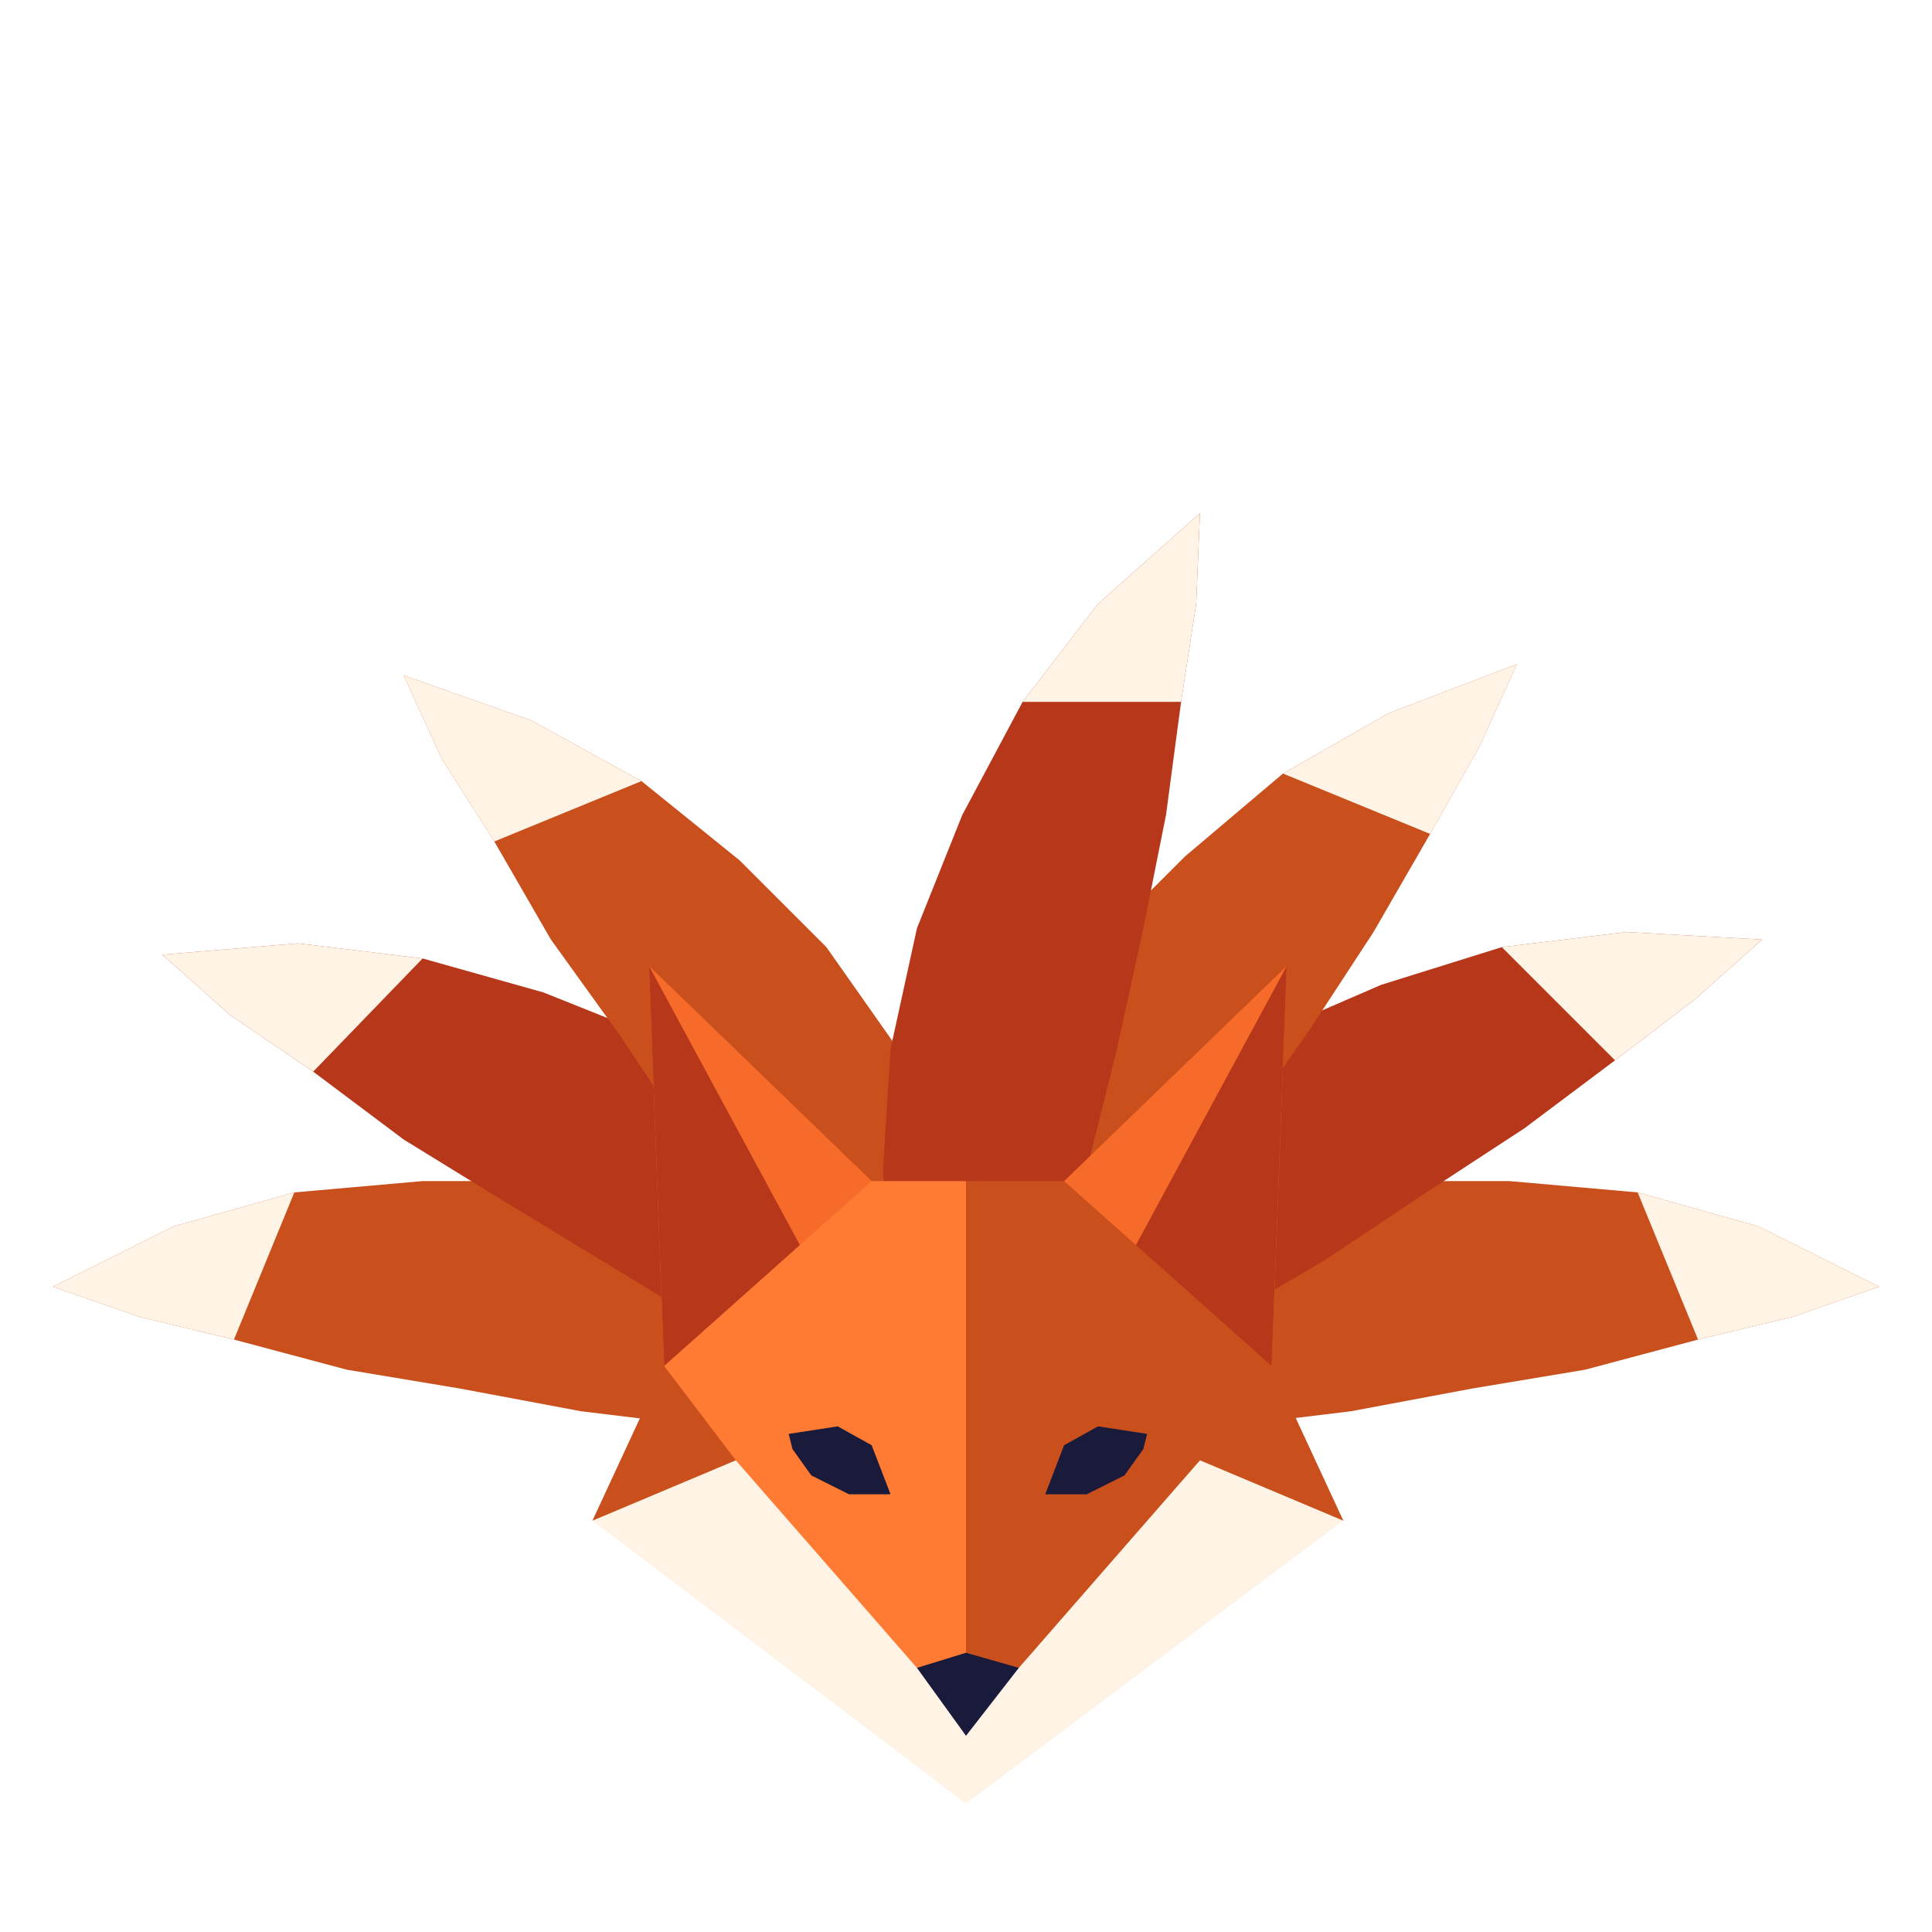
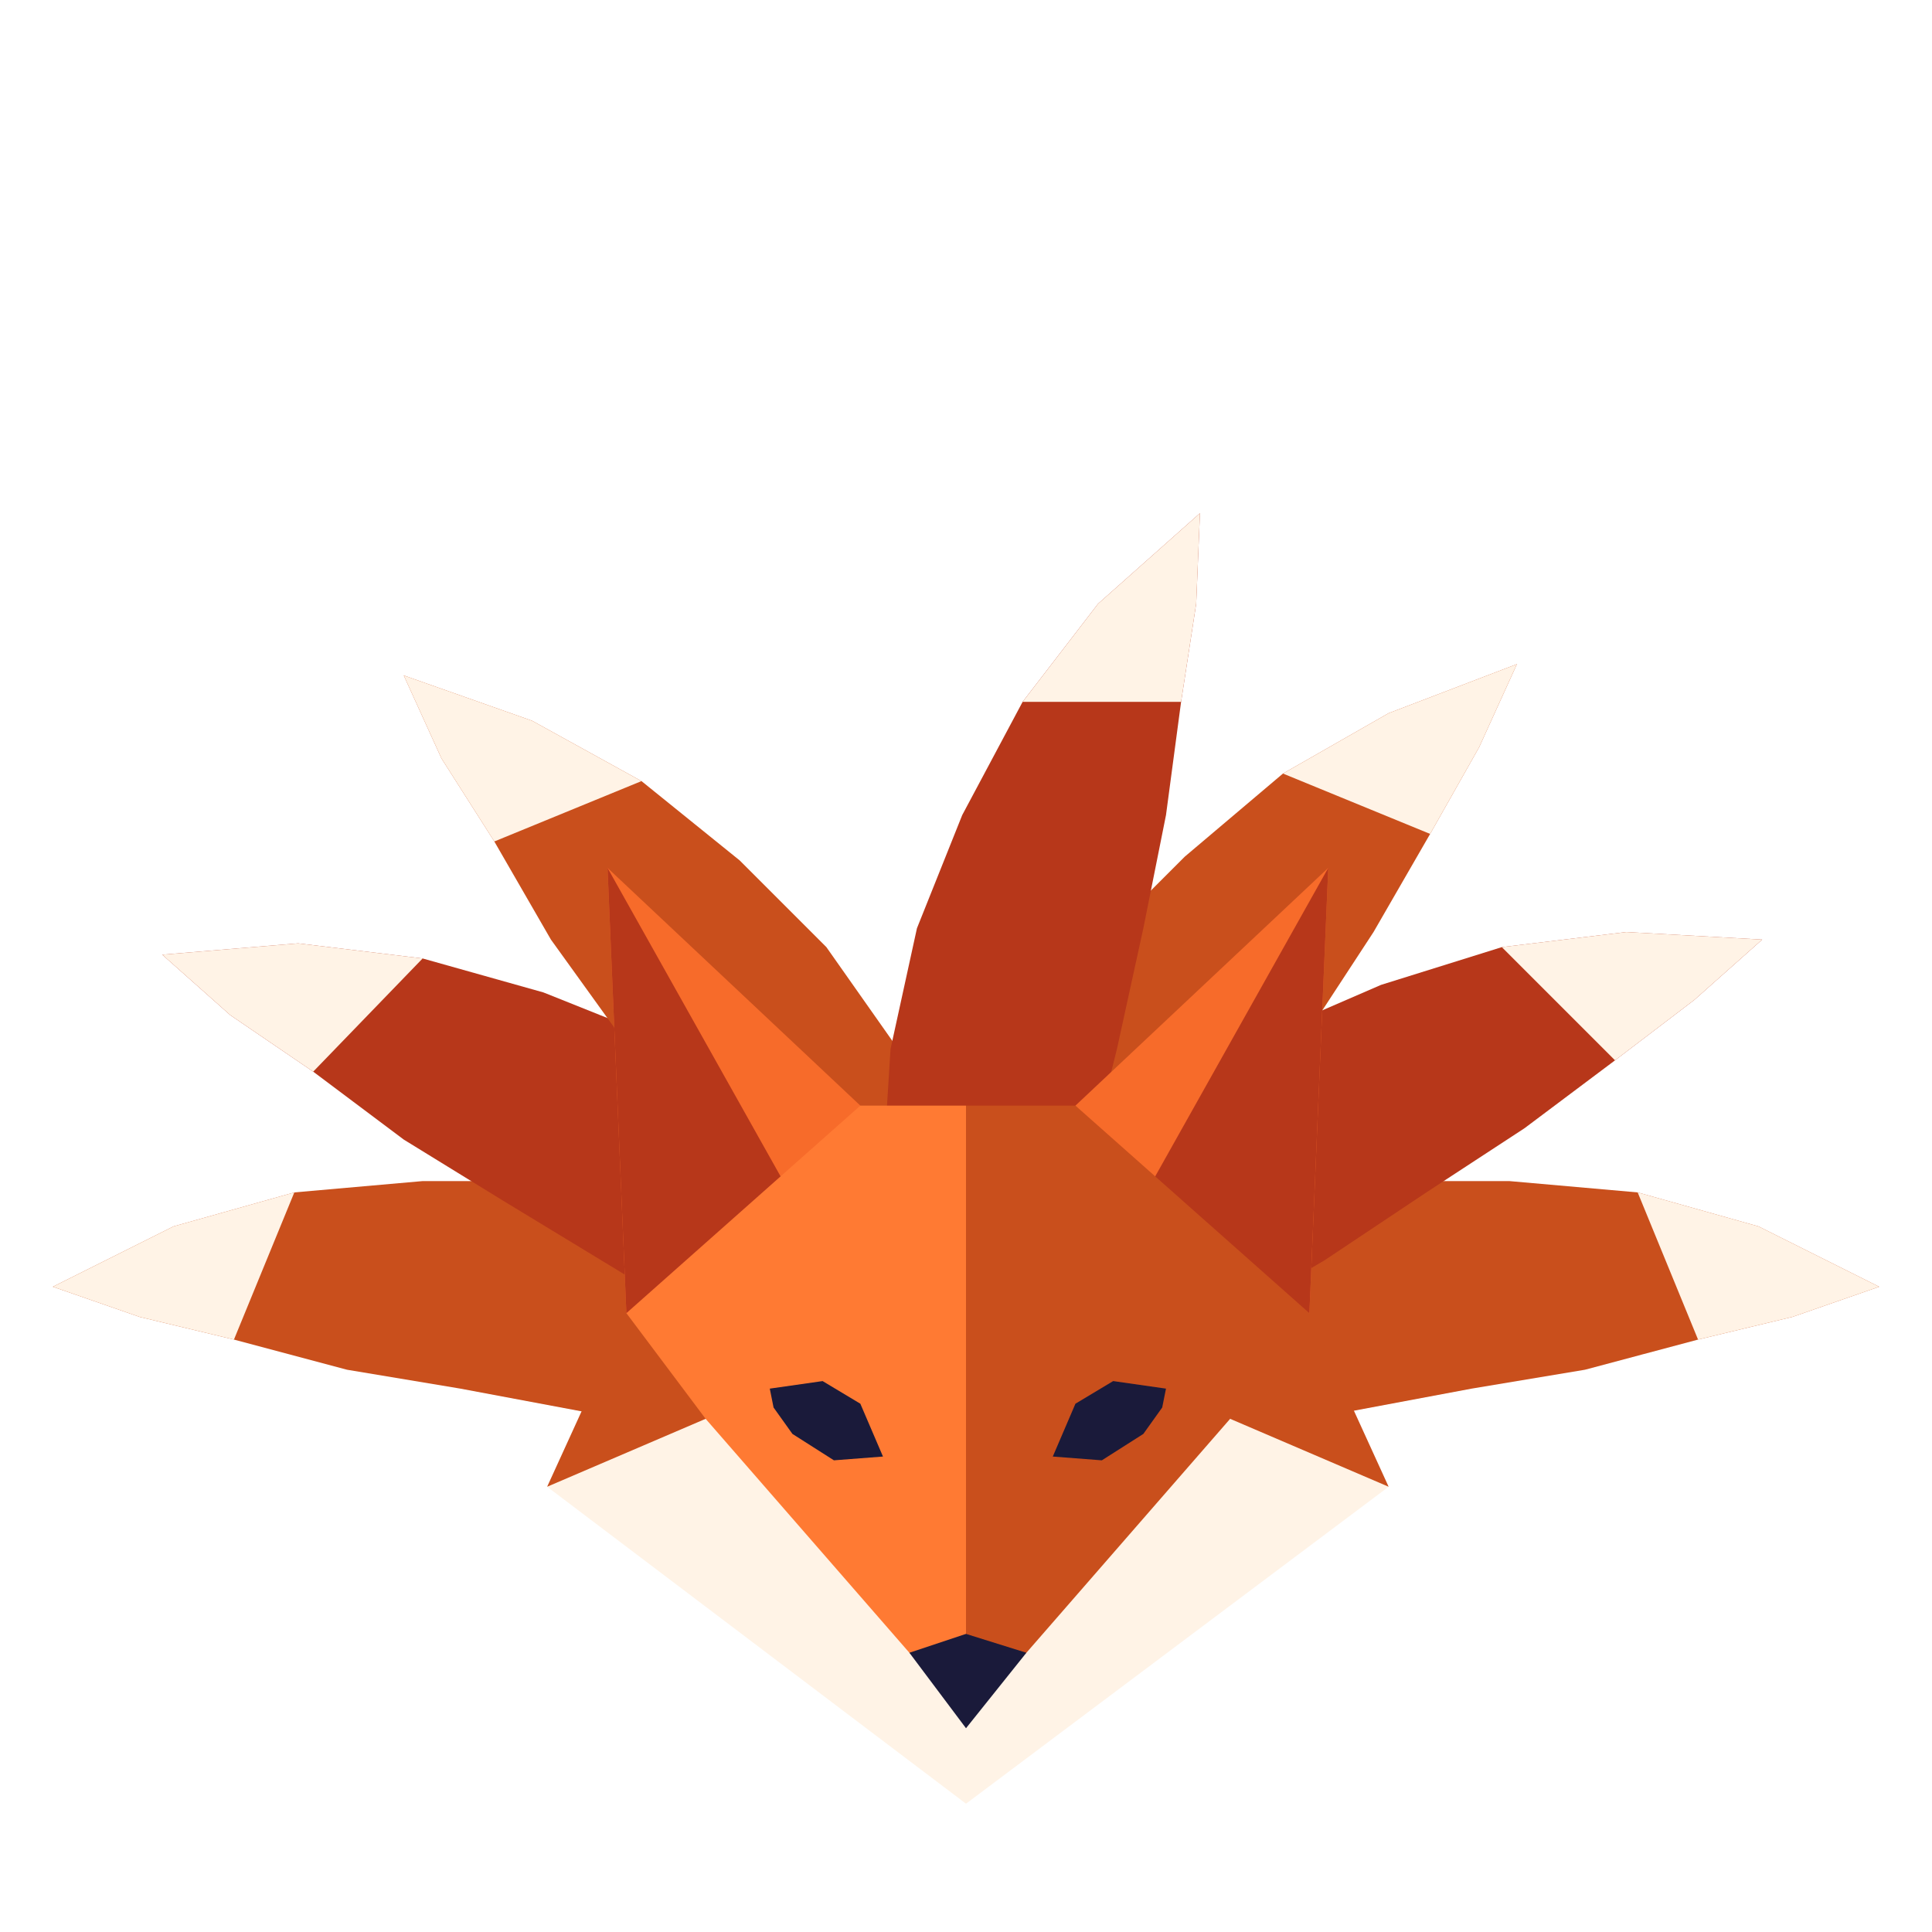
<svg xmlns="http://www.w3.org/2000/svg" viewBox="0 0 128 128" width="128" height="128" role="img" aria-label="Kitsune (with tails)">
  <polygon fill="#C94F1C" points="62.75,96.25 54.75,95.75 46.75,94.5 38.5,93.5 30.5,92 23,90.75 15.5,88.75 9.25,87.25 3.5,85.25 11.5,81.25 19.5,79 28,78.25 36,78.25 44,79.5 51.75,82 59,85.5 65.25,89.75" />
  <polygon fill="#FFF3E6" points="15.5,88.75 9.25,87.25 3.5,85.25 11.5,81.25 19.5,79" />
  <polygon fill="#C94F1C" points="62.75,89.75 69,85.5 76.25,82 84,79.5 92,78.25 100,78.25 108.5,79 116.5,81.25 124.5,85.25 118.75,87.25 112.5,88.75 105,90.75 97.5,92 89.5,93.5 81.25,94.5 73.25,95.75 65.25,96.25" />
  <polygon fill="#FFF3E6" points="108.5,79 116.5,81.25 124.5,85.25 118.75,87.25 112.5,88.75" />
  <polygon fill="#B7371A" points="61.5,95.5 54.5,92 47.25,88 40.25,83.75 33.25,79.5 26.75,75.5 20.75,71 15.25,67.25 10.75,63.25 19.75,62.5 28,63.5 36,65.75 43.5,68.75 50.5,73 56.75,78.25 62,84.25 66.5,90.5" />
  <polygon fill="#FFF3E6" points="20.75,71 15.25,67.25 10.75,63.25 19.75,62.5 28,63.5" />
  <polygon fill="#B7371A" points="61.5,90.5 65.75,84.25 71,78.25 77,72.75 84,68.5 91.5,65.25 99.5,62.75 107.75,61.75 116.75,62.25 112.25,66.25 107,70.25 101,74.75 94.5,79 87.75,83.5 80.5,87.75 73.5,92 66.5,95.5" />
  <polygon fill="#FFF3E6" points="99.5,62.75 107.75,61.75 116.75,62.25 112.25,66.25 107,70.25" />
  <polygon fill="#C94F1C" points="60.75,94.25 55.5,88.5 50.5,81.75 45.5,75.25 41,68.5 36.5,62.25 32.75,55.75 29.25,50.25 26.75,44.75 35.25,47.75 42.5,51.75 49,57 54.75,62.75 59.5,69.5 63,76.5 65.75,84.25 67.25,91.75" />
  <polygon fill="#FFF3E6" points="32.75,55.75 29.25,50.25 26.75,44.75 35.25,47.75 42.5,51.75" />
  <polygon fill="#C94F1C" points="60.75,91.75 62.25,84.25 64.75,76.5 68.25,69.25 72.75,62.5 78.5,56.75 85,51.25 92,47.25 100.5,44 98,49.5 94.75,55.25 91,61.75 86.75,68.25 82,75 77.25,81.75 72.25,88.25 67.25,94.25" />
  <polygon fill="#FFF3E6" points="85,51.25 92,47.25 100.5,44 98,49.5 94.75,55.25" />
  <polygon fill="#B7371A" points="60.5,93 59,85.5 58.5,77.5 59,69.5 60.75,61.5 63.75,54 67.75,46.5 72.75,40 79.5,34 79.25,40 78.25,46.5 77.25,54 75.75,61.5 74,69.5 72,77.5 70,85.5 67.5,93" />
  <polygon fill="#FFF3E6" points="67.75,46.5 72.75,40 79.5,34 79.25,40 78.25,46.5" />
-   <polygon fill="#F76B2A" points="43,64 57.75,78.25 57,83 47,91.75 44,90.5" />
-   <polygon fill="#F76B2A" points="84.25,90.5 81.25,91.75 71.25,83 70.5,78.25 85.25,64" />
-   <polygon fill="#B7371A" points="43,64 53,82.5 50.5,89 44,90.5" />
-   <polygon fill="#B7371A" points="84.25,90.5 77.75,89 75.25,82.5 85.25,64" />
-   <polygon fill="#FFF3E6" points="39.25,100.75 48.75,94.75 60.75,108.75 64,112 67.5,108.75 79.5,94.75 89,100.75 64,119.5" />
-   <polygon fill="#C94F1C" points="44,90.5 48.75,92.5 48.75,96.75 39.25,100.75" />
-   <polygon fill="#C94F1C" points="89,100.75 79.5,96.75 79.5,92.5 84.25,90.5" />
-   <polygon fill="#FF7A33" points="57.75,78.25 64,78.25 64,113.25 60.75,110.5 48.75,96.75 44,90.5" />
-   <polygon fill="#C94F1C" points="84.25,90.5 79.5,96.75 67.5,110.5 64,113.25 64,78.25 70.5,78.25" />
-   <polygon fill="#1A1A3A" points="52.25,95 55.5,94.5 57.75,95.75 59,99 56.25,99 53.75,97.75 52.5,96" />
-   <polygon fill="#1A1A3A" points="75.75,96 74.5,97.75 72,99 69.25,99 70.5,95.75 72.75,94.5 76,95" />
-   <polygon fill="#1A1A3A" points="60.75,110.5 64,109.5 67.5,110.5 64,115" />
+   <polygon fill="#F76B2A" points="40.25,57.5 57,73.25 56,78.75 45,88.25 41.5,87" />
+   <polygon fill="#F76B2A" points="86.75,87 83.25,88.25 72.25,78.75 71.25,73.25 88,57.5" />
+   <polygon fill="#B7371A" points="40.25,57.5 51.75,78 48.75,85.25 41.5,87" />
+   <polygon fill="#B7371A" points="86.75,87 79.5,85.25 76.5,78 88,57.5" />
+   <polygon fill="#FFF3E6" points="36.25,98.5 46.75,91.75 60.25,107.25 64,111 68,107.25 81.5,91.75 92,98.5 64,119.5" />
+   <polygon fill="#C94F1C" points="41.5,87 46.75,89.25 46.75,94 36.25,98.5" />
+   <polygon fill="#C94F1C" points="92,98.5 81.5,94 81.5,89.25 86.75,87" />
+   <polygon fill="#FF7A33" points="57,73.25 64,73.25 64,112.5 60.25,109.5 46.75,94 41.5,87" />
+   <polygon fill="#C94F1C" points="86.75,87 81.5,94 68,109.5 64,112.5 64,73.25 71.25,73.25" />
+   <polygon fill="#1A1A3A" points="51,92 54.5,91.5 57,93 58.5,96.5 55.25,96.75 52.5,95 51.25,93.25" />
+   <polygon fill="#1A1A3A" points="77,93.25 75.75,95 73,96.75 69.75,96.5 71.25,93 73.75,91.5 77.25,92" />
+   <polygon fill="#1A1A3A" points="60.25,109.5 64,108.25 68,109.5 64,114.5" />
</svg>
